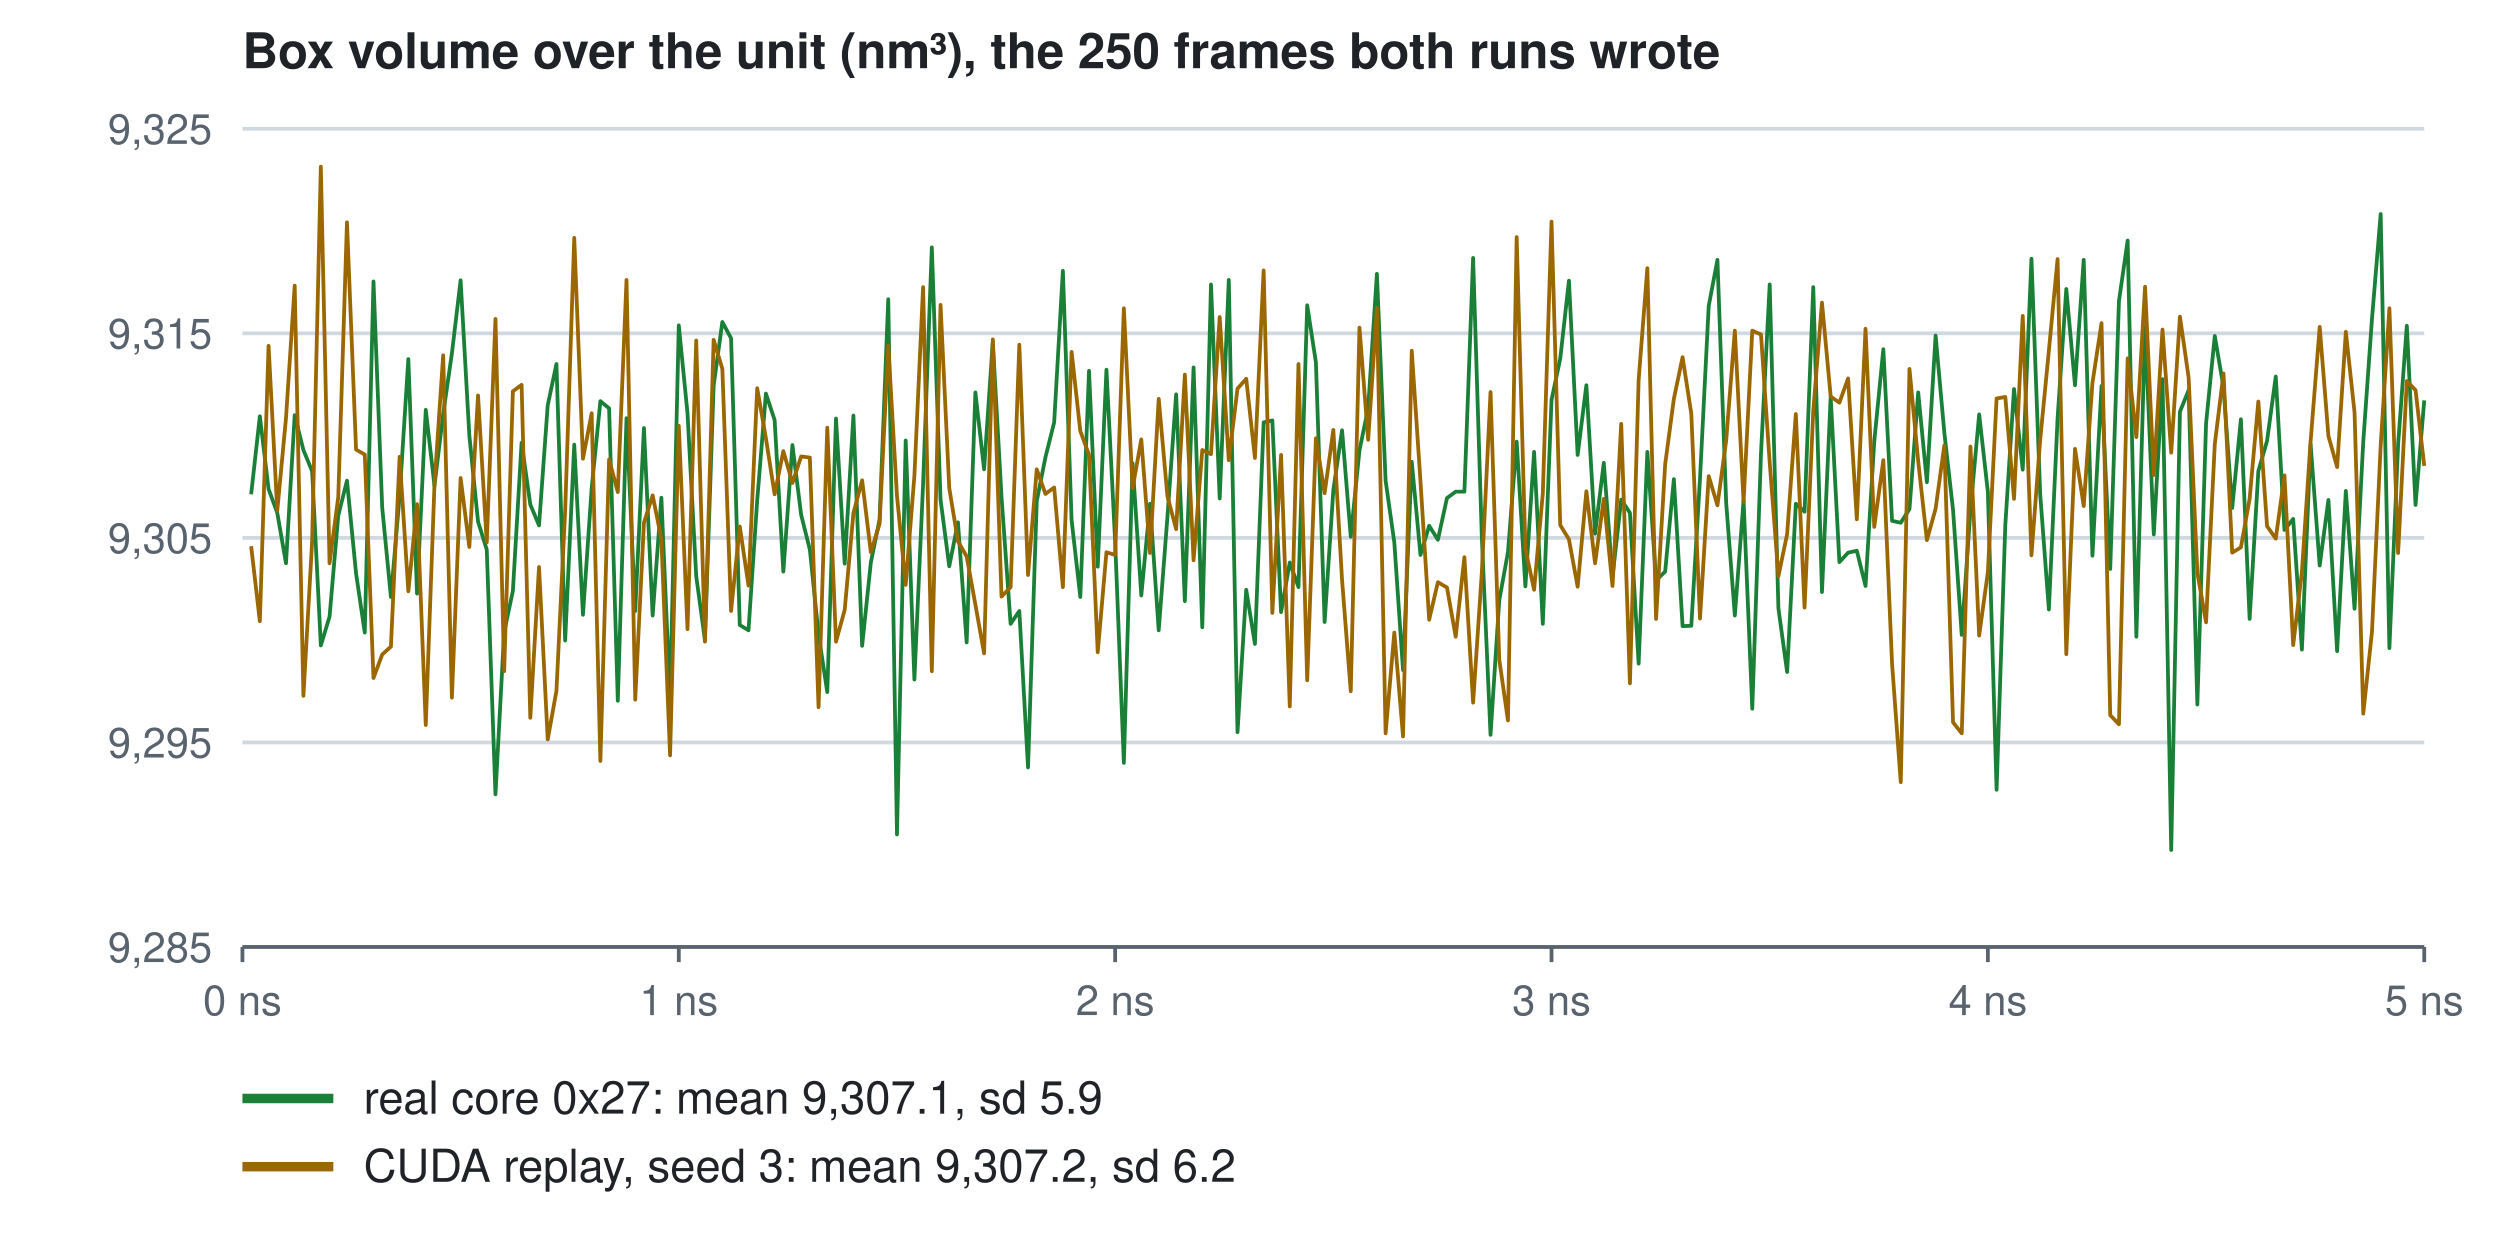
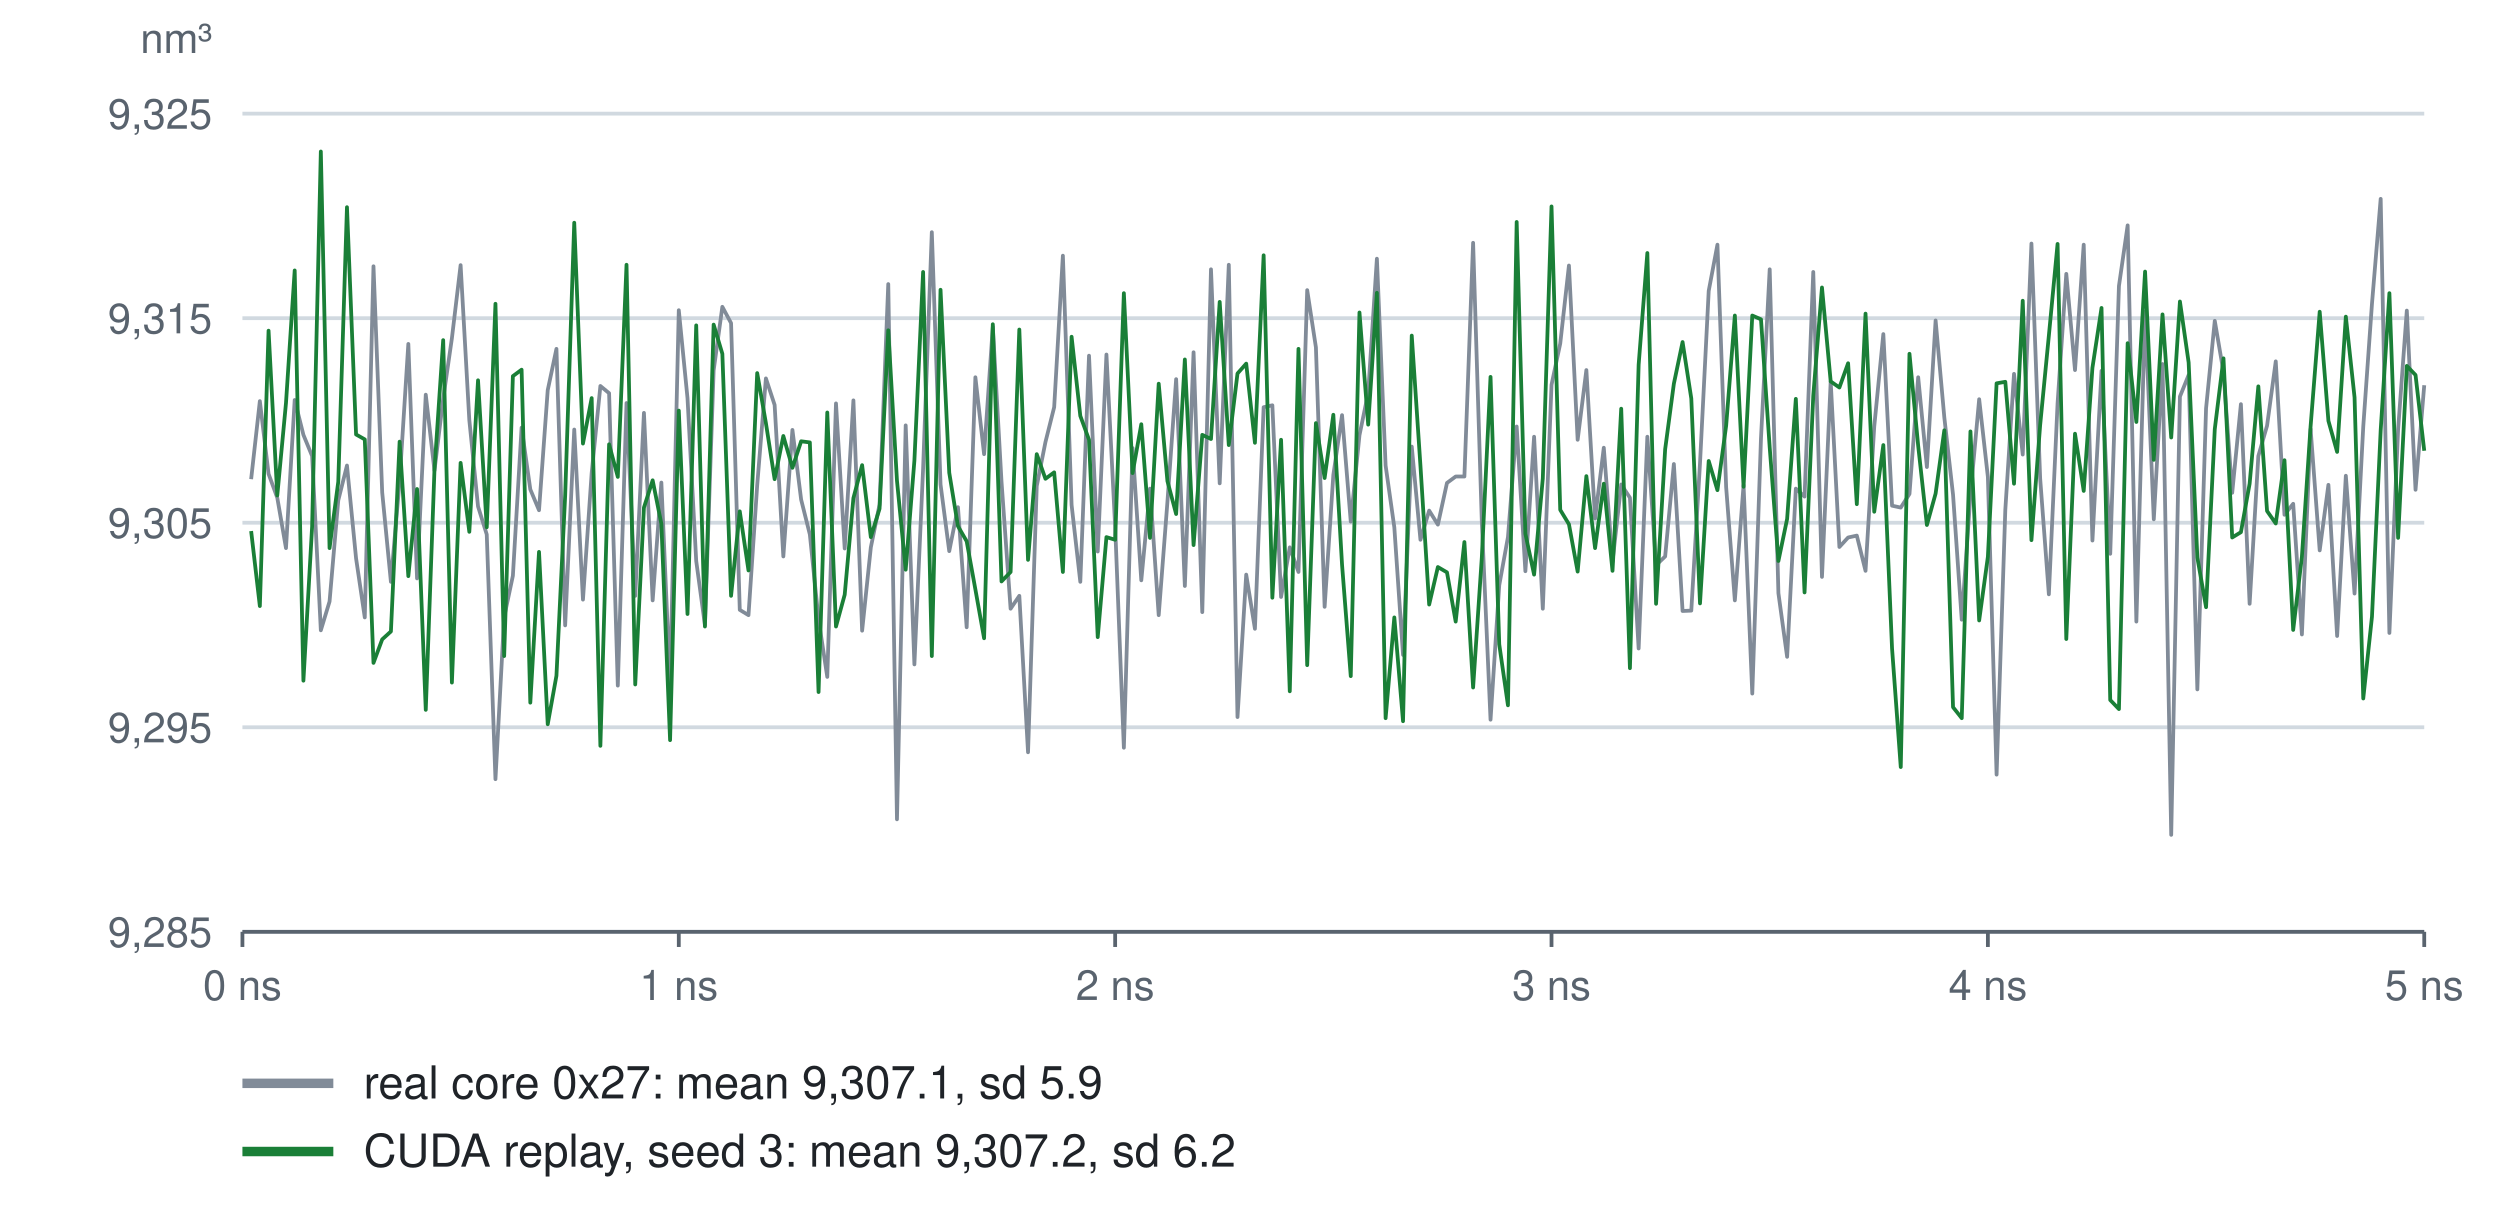
- <svg xmlns="http://www.w3.org/2000/svg" width="660" height="326" viewBox="0 0 660 326" role="img" aria-label="Box volume over the unit, real run against the CUDA replay" font-family="-apple-system, BlinkMacSystemFont, 'Segoe UI', Helvetica, Arial, sans-serif">
-   <text x="64.0" y="18.0" font-size="13" fill="#1f2328" text-anchor="start" font-weight="600">Box volume over the unit (nm³), the 250 frames both runs wrote</text>
-   <line x1="64.0" y1="250.0" x2="640.0" y2="250.0" stroke="#d1d9e0" stroke-width="1.0" />
-   <text x="56.0" y="254.0" font-size="11" fill="#59636e" text-anchor="end" font-weight="normal">9,285</text>
-   <line x1="64.0" y1="196.0" x2="640.0" y2="196.0" stroke="#d1d9e0" stroke-width="1.0" />
-   <text x="56.0" y="200.0" font-size="11" fill="#59636e" text-anchor="end" font-weight="normal">9,295</text>
-   <line x1="64.0" y1="142.0" x2="640.0" y2="142.0" stroke="#d1d9e0" stroke-width="1.0" />
-   <text x="56.0" y="146.0" font-size="11" fill="#59636e" text-anchor="end" font-weight="normal">9,305</text>
-   <line x1="64.0" y1="88.0" x2="640.0" y2="88.0" stroke="#d1d9e0" stroke-width="1.0" />
-   <text x="56.0" y="92.0" font-size="11" fill="#59636e" text-anchor="end" font-weight="normal">9,315</text>
-   <line x1="64.0" y1="34.0" x2="640.0" y2="34.0" stroke="#d1d9e0" stroke-width="1.0" />
-   <text x="56.0" y="38.0" font-size="11" fill="#59636e" text-anchor="end" font-weight="normal">9,325</text>
-   <line x1="64.0" y1="250.0" x2="64.0" y2="254.0" stroke="#59636e" stroke-width="1.0" />
-   <text x="64.0" y="268.0" font-size="11" fill="#59636e" text-anchor="middle" font-weight="normal">0 ns</text>
-   <line x1="179.2" y1="250.0" x2="179.2" y2="254.0" stroke="#59636e" stroke-width="1.0" />
-   <text x="179.2" y="268.0" font-size="11" fill="#59636e" text-anchor="middle" font-weight="normal">1 ns</text>
-   <line x1="294.4" y1="250.0" x2="294.4" y2="254.0" stroke="#59636e" stroke-width="1.0" />
-   <text x="294.4" y="268.0" font-size="11" fill="#59636e" text-anchor="middle" font-weight="normal">2 ns</text>
-   <line x1="409.6" y1="250.0" x2="409.6" y2="254.0" stroke="#59636e" stroke-width="1.0" />
-   <text x="409.6" y="268.0" font-size="11" fill="#59636e" text-anchor="middle" font-weight="normal">3 ns</text>
-   <line x1="524.8" y1="250.0" x2="524.8" y2="254.0" stroke="#59636e" stroke-width="1.0" />
-   <text x="524.8" y="268.0" font-size="11" fill="#59636e" text-anchor="middle" font-weight="normal">4 ns</text>
-   <line x1="640.0" y1="250.0" x2="640.0" y2="254.0" stroke="#59636e" stroke-width="1.0" />
-   <text x="640.0" y="268.0" font-size="11" fill="#59636e" text-anchor="middle" font-weight="normal">5 ns</text>
-   <line x1="64.0" y1="250.0" x2="640.0" y2="250.0" stroke="#59636e" stroke-width="1.0" />
-   <polyline points="66.3,130.5 68.6,109.9 70.9,129.1 73.2,135.4 75.5,148.7 77.8,109.6 80.1,118.8 82.4,124.4 84.7,170.4 87.0,162.8 89.3,136.1 91.6,126.9 94.0,151.4 96.3,167.0 98.6,74.3 100.9,134.0 103.2,157.6 105.5,130.9 107.8,94.8 110.1,156.7 112.4,108.2 114.7,128.2 117.0,109.3 119.3,93.3 121.6,74.0 123.9,114.9 126.2,137.7 128.5,145.1 130.8,209.7 133.1,166.9 135.4,156.0 137.7,116.9 140.0,133.2 142.3,138.7 144.6,107.0 146.9,96.1 149.2,169.1 151.6,117.4 153.9,162.3 156.2,128.9 158.5,105.9 160.8,107.8 163.1,185.0 165.4,110.4 167.7,161.3 170.0,113.0 172.3,162.5 174.6,131.4 176.9,184.6 179.2,85.9 181.5,109.1 183.8,152.1 186.1,169.0 188.4,101.8 190.7,85.0 193.0,89.3 195.3,165.0 197.6,166.4 199.9,132.1 202.2,103.9 204.5,110.9 206.8,150.9 209.2,117.5 211.5,135.9 213.8,145.1 216.1,167.5 218.4,182.7 220.7,110.5 223.0,148.8 225.3,109.7 227.6,170.5 229.9,148.5 232.2,137.2 234.5,79.0 236.8,220.3 239.1,116.3 241.4,179.4 243.7,127.7 246.0,65.3 248.3,131.9 250.6,149.5 252.9,137.9 255.2,169.6 257.5,103.6 259.8,123.9 262.1,90.3 264.4,131.2 266.8,164.7 269.1,161.3 271.4,202.6 273.7,132.3 276.0,120.7 278.3,111.5 280.6,71.5 282.9,137.3 285.2,157.6 287.5,97.9 289.8,149.6 292.1,97.6 294.4,143.0 296.7,201.4 299.0,122.3 301.3,157.2 303.6,133.0 305.9,166.4 308.2,136.5 310.5,104.1 312.8,158.7 315.1,97.0 317.4,165.6 319.7,75.1 322.0,131.6 324.4,73.9 326.7,193.3 329.0,155.7 331.3,170.0 333.6,111.5 335.9,111.0 338.2,161.6 340.5,148.5 342.8,155.0 345.1,80.6 347.4,95.7 349.7,164.2 352.0,129.4 354.3,113.6 356.6,141.7 358.9,118.9 361.2,107.7 363.5,72.3 365.8,126.9 368.1,143.2 370.4,176.9 372.7,121.9 375.0,146.5 377.3,138.8 379.6,142.5 382.0,131.5 384.3,129.8 386.6,129.8 388.9,68.1 391.2,141.7 393.5,194.0 395.8,158.5 398.1,145.8 400.4,116.6 402.7,154.8 405.0,119.3 407.3,164.7 409.6,105.6 411.9,94.7 414.2,74.1 416.5,120.1 418.8,101.7 421.1,140.9 423.4,122.2 425.7,152.3 428.0,131.9 430.3,135.4 432.6,175.2 434.9,119.3 437.2,153.2 439.6,150.9 441.9,126.5 444.2,165.3 446.5,165.2 448.8,126.3 451.1,80.8 453.4,68.6 455.7,132.6 458.0,162.5 460.3,132.1 462.6,187.1 464.9,119.7 467.2,75.1 469.5,160.6 471.8,177.4 474.1,133.0 476.4,135.1 478.7,75.8 481.0,156.3 483.3,104.7 485.6,148.4 487.9,145.9 490.2,145.4 492.5,154.7 494.8,116.6 497.2,92.2 499.5,137.5 501.8,138.0 504.1,134.4 506.4,103.6 508.7,127.3 511.0,88.6 513.3,114.2 515.6,134.6 517.9,167.6 520.2,134.6 522.5,109.4 524.8,129.9 527.1,208.5 529.4,138.6 531.7,102.7 534.0,124.0 536.3,68.3 538.6,130.3 540.9,160.9 543.2,110.5 545.5,76.3 547.8,101.7 550.1,68.6 552.4,146.7 554.8,101.9 557.1,150.2 559.4,79.5 561.7,63.5 564.0,168.1 566.3,86.3 568.6,141.1 570.9,100.1 573.2,224.4 575.5,108.7 577.8,103.0 580.1,186.0 582.4,111.8 584.7,88.7 587.0,102.2 589.3,134.1 591.6,110.7 593.9,163.4 596.2,124.4 598.5,116.4 600.8,99.4 603.1,139.9 605.4,137.0 607.7,171.5 610.0,117.3 612.4,149.3 614.7,132.0 617.0,171.9 619.3,129.6 621.6,160.7 623.9,116.6 626.2,84.2 628.5,56.5 630.8,171.1 633.1,117.4 635.4,86.0 637.7,133.3 640.0,105.7" fill="none" stroke="#1a7f37" stroke-width="1.0" stroke-linejoin="round" />
-   <polyline points="66.3,144.2 68.6,164.0 70.9,91.3 73.2,134.8 75.5,110.4 77.8,75.4 80.1,183.7 82.4,143.0 84.7,44.0 87.0,148.7 89.3,131.2 91.6,58.7 94.0,118.7 96.3,120.0 98.6,179.0 100.9,172.8 103.2,170.7 105.5,120.6 107.8,156.1 110.1,133.1 112.4,191.4 114.7,128.0 117.0,93.8 119.3,184.2 121.6,126.2 123.9,144.4 126.2,104.4 128.5,143.2 130.8,84.2 133.1,177.2 135.4,103.3 137.7,101.6 140.0,189.5 142.3,149.7 144.6,195.2 146.9,182.4 149.2,134.9 151.6,62.8 153.9,121.1 156.2,109.1 158.5,200.9 160.8,121.3 163.1,129.9 165.4,73.9 167.7,184.7 170.0,138.0 172.3,130.8 174.6,142.3 176.9,199.4 179.2,112.4 181.5,166.1 183.8,89.9 186.1,169.4 188.4,89.7 190.7,97.4 193.0,161.3 195.3,139.0 197.6,154.6 199.9,102.5 202.2,115.7 204.5,130.5 206.8,119.1 209.2,127.5 211.5,120.5 213.8,120.8 216.1,186.7 218.4,112.9 220.7,169.4 223.0,161.0 225.3,135.5 227.6,126.8 229.9,145.8 232.2,138.3 234.5,91.2 236.8,130.9 239.1,154.4 241.4,125.6 243.7,75.8 246.0,177.2 248.3,80.5 250.6,128.8 252.9,142.9 255.2,146.9 257.5,159.6 259.8,172.5 262.1,89.6 264.4,157.5 266.8,155.0 269.1,91.0 271.4,151.8 273.7,123.9 276.0,130.4 278.3,128.7 280.6,155.0 282.9,92.9 285.2,113.8 287.5,120.1 289.8,172.2 292.1,145.8 294.4,146.5 296.7,81.4 299.0,128.9 301.3,116.0 303.6,146.0 305.9,105.3 308.2,131.0 310.5,139.7 312.8,98.9 315.1,147.9 317.4,118.8 319.7,119.9 322.0,83.7 324.4,121.5 326.7,102.6 329.0,100.0 331.3,120.9 333.6,71.4 335.9,161.8 338.2,120.1 340.5,186.5 342.8,96.1 345.1,179.6 347.4,115.7 349.7,130.2 352.0,113.5 354.3,153.1 356.6,182.5 358.9,86.5 361.2,116.1 363.5,81.3 365.8,193.6 368.1,167.0 370.4,194.4 372.7,92.6 375.0,127.0 377.3,163.6 379.6,153.7 382.0,155.1 384.3,168.1 386.6,147.1 388.9,185.5 391.2,151.2 393.5,103.5 395.8,174.1 398.1,190.2 400.4,62.6 402.7,144.9 405.0,155.7 407.3,130.3 409.6,58.5 411.9,138.6 414.2,142.4 416.5,154.9 418.8,129.7 421.1,148.7 423.4,131.7 425.7,154.7 428.0,111.9 430.3,180.4 432.6,100.3 434.9,70.8 437.2,163.4 439.6,122.6 441.9,105.3 444.2,94.3 446.5,109.2 448.8,163.3 451.1,125.7 453.4,133.4 455.7,116.4 458.0,87.3 460.3,132.5 462.6,87.3 464.9,88.3 467.2,122.1 469.5,152.1 471.8,141.0 474.1,109.3 476.4,160.4 478.7,108.5 481.0,79.9 483.3,104.7 485.6,106.3 487.9,99.9 490.2,137.1 492.5,86.8 494.8,139.1 497.2,121.5 499.5,175.2 501.8,206.5 504.1,97.4 506.4,121.7 508.7,142.6 511.0,134.3 513.3,117.6 515.6,190.7 517.9,193.6 520.2,117.9 522.5,167.8 524.8,151.0 527.1,105.2 529.4,104.8 531.7,131.7 534.0,83.4 536.3,146.6 538.6,116.2 540.9,92.6 543.2,68.4 545.5,172.7 547.8,118.5 550.1,133.6 552.4,101.1 554.8,85.3 557.1,188.8 559.4,191.2 561.7,94.6 564.0,115.4 566.3,75.7 568.6,125.4 570.9,87.0 573.2,119.5 575.5,83.6 577.8,99.7 580.1,151.2 582.4,164.3 584.7,117.3 587.0,98.6 589.3,145.9 591.6,144.5 593.9,131.7 596.2,106.0 598.5,138.9 600.8,142.2 603.1,125.5 605.4,170.3 607.7,151.0 610.0,116.5 612.4,86.3 614.7,115.1 617.0,123.3 619.3,87.6 621.6,108.9 623.9,188.4 626.2,166.8 628.5,117.6 630.8,81.4 633.1,146.0 635.4,100.6 637.7,103.0 640.0,123.0" fill="none" stroke="#9a6700" stroke-width="1.0" stroke-linejoin="round" />
-   <line x1="64.0" y1="290.0" x2="88.0" y2="290.0" stroke="#1a7f37" stroke-width="2.5" />
-   <text x="96.0" y="294.0" font-size="12" fill="#1f2328" text-anchor="start" font-weight="normal">real core 0x27: mean 9,307.1, sd 5.9</text>
-   <line x1="64.0" y1="308.0" x2="88.0" y2="308.0" stroke="#9a6700" stroke-width="2.5" />
-   <text x="96.0" y="312.0" font-size="12" fill="#1f2328" text-anchor="start" font-weight="normal">CUDA replay, seed 3: mean 9,307.2, sd 6.2</text>
+ <svg xmlns="http://www.w3.org/2000/svg" width="660" height="322" viewBox="0 0 660 322" role="img" aria-label="Box volume over the unit, real run against the CUDA replay" font-family="-apple-system, BlinkMacSystemFont, 'Segoe UI', Helvetica, Arial, sans-serif">
+   <line x1="64.0" y1="246.0" x2="640.0" y2="246.0" stroke="#d1d9e0" stroke-width="1.0" />
+   <text x="56.0" y="250.0" font-size="11" fill="#59636e" text-anchor="end" font-weight="normal">9,285</text>
+   <line x1="64.0" y1="192.0" x2="640.0" y2="192.0" stroke="#d1d9e0" stroke-width="1.0" />
+   <text x="56.0" y="196.0" font-size="11" fill="#59636e" text-anchor="end" font-weight="normal">9,295</text>
+   <line x1="64.0" y1="138.0" x2="640.0" y2="138.0" stroke="#d1d9e0" stroke-width="1.0" />
+   <text x="56.0" y="142.0" font-size="11" fill="#59636e" text-anchor="end" font-weight="normal">9,305</text>
+   <line x1="64.0" y1="84.0" x2="640.0" y2="84.0" stroke="#d1d9e0" stroke-width="1.0" />
+   <text x="56.0" y="88.0" font-size="11" fill="#59636e" text-anchor="end" font-weight="normal">9,315</text>
+   <line x1="64.0" y1="30.0" x2="640.0" y2="30.0" stroke="#d1d9e0" stroke-width="1.0" />
+   <text x="56.0" y="34.0" font-size="11" fill="#59636e" text-anchor="end" font-weight="normal">9,325</text>
+   <line x1="64.0" y1="246.0" x2="64.0" y2="250.0" stroke="#59636e" stroke-width="1.0" />
+   <text x="64.0" y="264.0" font-size="11" fill="#59636e" text-anchor="middle" font-weight="normal">0 ns</text>
+   <line x1="179.2" y1="246.0" x2="179.2" y2="250.0" stroke="#59636e" stroke-width="1.0" />
+   <text x="179.2" y="264.0" font-size="11" fill="#59636e" text-anchor="middle" font-weight="normal">1 ns</text>
+   <line x1="294.4" y1="246.0" x2="294.4" y2="250.0" stroke="#59636e" stroke-width="1.0" />
+   <text x="294.4" y="264.0" font-size="11" fill="#59636e" text-anchor="middle" font-weight="normal">2 ns</text>
+   <line x1="409.6" y1="246.0" x2="409.6" y2="250.0" stroke="#59636e" stroke-width="1.0" />
+   <text x="409.6" y="264.0" font-size="11" fill="#59636e" text-anchor="middle" font-weight="normal">3 ns</text>
+   <line x1="524.8" y1="246.0" x2="524.8" y2="250.0" stroke="#59636e" stroke-width="1.0" />
+   <text x="524.8" y="264.0" font-size="11" fill="#59636e" text-anchor="middle" font-weight="normal">4 ns</text>
+   <line x1="640.0" y1="246.0" x2="640.0" y2="250.0" stroke="#59636e" stroke-width="1.0" />
+   <text x="640.0" y="264.0" font-size="11" fill="#59636e" text-anchor="middle" font-weight="normal">5 ns</text>
+   <line x1="64.0" y1="246.0" x2="640.0" y2="246.0" stroke="#59636e" stroke-width="1.0" />
+   <text x="56.0" y="14.0" font-size="11" fill="#59636e" text-anchor="end" font-weight="normal">nm³</text>
+   <polyline points="66.3,126.5 68.6,105.9 70.9,125.1 73.2,131.4 75.5,144.7 77.8,105.6 80.1,114.8 82.4,120.4 84.7,166.4 87.0,158.8 89.3,132.1 91.6,122.9 94.0,147.4 96.3,163.0 98.6,70.3 100.9,130.0 103.2,153.6 105.5,126.9 107.8,90.8 110.1,152.7 112.4,104.2 114.7,124.2 117.0,105.3 119.3,89.3 121.6,70.0 123.9,110.9 126.2,133.7 128.5,141.1 130.8,205.7 133.1,162.9 135.4,152.0 137.7,112.9 140.0,129.2 142.3,134.7 144.6,103.0 146.9,92.1 149.2,165.1 151.6,113.4 153.9,158.3 156.2,124.9 158.5,101.9 160.8,103.8 163.1,181.0 165.4,106.4 167.7,157.3 170.0,109.0 172.3,158.5 174.6,127.4 176.9,180.6 179.2,81.9 181.5,105.1 183.8,148.1 186.1,165.0 188.4,97.8 190.7,81.0 193.0,85.3 195.3,161.0 197.6,162.4 199.9,128.1 202.2,99.9 204.5,106.9 206.8,146.9 209.2,113.5 211.5,131.9 213.8,141.1 216.1,163.5 218.4,178.7 220.7,106.5 223.0,144.8 225.3,105.7 227.6,166.5 229.9,144.5 232.2,133.2 234.5,75.0 236.8,216.3 239.1,112.3 241.4,175.4 243.7,123.7 246.0,61.3 248.3,127.9 250.6,145.5 252.9,133.9 255.2,165.6 257.5,99.6 259.8,119.9 262.1,86.3 264.4,127.2 266.8,160.7 269.1,157.3 271.4,198.6 273.7,128.3 276.0,116.7 278.3,107.5 280.6,67.5 282.9,133.3 285.2,153.6 287.5,93.9 289.8,145.6 292.1,93.6 294.4,139.0 296.7,197.4 299.0,118.3 301.3,153.2 303.6,129.0 305.9,162.4 308.2,132.5 310.5,100.1 312.8,154.7 315.1,93.0 317.4,161.6 319.7,71.1 322.0,127.6 324.4,69.9 326.7,189.3 329.0,151.7 331.3,166.0 333.6,107.5 335.9,107.0 338.2,157.6 340.5,144.5 342.8,151.0 345.1,76.6 347.4,91.7 349.7,160.2 352.0,125.4 354.3,109.6 356.6,137.7 358.9,114.9 361.2,103.7 363.5,68.3 365.8,122.9 368.1,139.2 370.4,172.9 372.7,117.9 375.0,142.5 377.3,134.8 379.6,138.5 382.0,127.5 384.3,125.8 386.6,125.8 388.9,64.1 391.2,137.7 393.5,190.0 395.8,154.5 398.1,141.8 400.4,112.6 402.7,150.8 405.0,115.3 407.3,160.7 409.6,101.6 411.9,90.7 414.2,70.1 416.5,116.1 418.8,97.7 421.1,136.9 423.4,118.2 425.7,148.3 428.0,127.9 430.3,131.4 432.6,171.2 434.9,115.3 437.2,149.2 439.6,146.9 441.9,122.5 444.2,161.3 446.5,161.2 448.8,122.3 451.1,76.8 453.4,64.6 455.7,128.6 458.0,158.5 460.3,128.1 462.6,183.1 464.9,115.7 467.2,71.1 469.5,156.6 471.8,173.4 474.1,129.0 476.4,131.1 478.7,71.8 481.0,152.3 483.3,100.7 485.6,144.4 487.9,141.9 490.2,141.4 492.5,150.7 494.8,112.6 497.2,88.2 499.5,133.5 501.8,134.0 504.1,130.4 506.4,99.6 508.7,123.3 511.0,84.6 513.3,110.2 515.6,130.6 517.9,163.6 520.2,130.6 522.5,105.4 524.8,125.9 527.1,204.5 529.4,134.6 531.7,98.7 534.0,120.0 536.3,64.3 538.6,126.3 540.9,156.9 543.2,106.5 545.5,72.3 547.8,97.7 550.1,64.6 552.4,142.7 554.8,97.9 557.1,146.2 559.4,75.5 561.7,59.5 564.0,164.1 566.3,82.3 568.6,137.1 570.9,96.1 573.2,220.4 575.5,104.7 577.8,99.0 580.1,182.0 582.4,107.8 584.7,84.7 587.0,98.2 589.3,130.1 591.6,106.7 593.9,159.4 596.2,120.4 598.5,112.4 600.8,95.4 603.1,135.9 605.4,133.0 607.7,167.5 610.0,113.3 612.4,145.3 614.7,128.0 617.0,167.9 619.3,125.6 621.6,156.7 623.9,112.6 626.2,80.2 628.5,52.5 630.8,167.1 633.1,113.4 635.4,82.0 637.7,129.3 640.0,101.7" fill="none" stroke="#818b98" stroke-width="1.0" stroke-linejoin="round" />
+   <polyline points="66.3,140.2 68.6,160.0 70.9,87.3 73.2,130.8 75.5,106.4 77.8,71.4 80.1,179.7 82.4,139.0 84.7,40.0 87.0,144.7 89.3,127.2 91.6,54.7 94.0,114.7 96.3,116.0 98.6,175.0 100.9,168.8 103.2,166.7 105.5,116.6 107.8,152.1 110.1,129.1 112.4,187.4 114.7,124.0 117.0,89.8 119.3,180.2 121.6,122.2 123.9,140.4 126.2,100.4 128.5,139.2 130.8,80.2 133.1,173.2 135.4,99.3 137.7,97.6 140.0,185.5 142.3,145.7 144.6,191.2 146.9,178.4 149.2,130.9 151.6,58.8 153.9,117.1 156.2,105.1 158.5,196.9 160.8,117.3 163.1,125.9 165.4,69.9 167.7,180.7 170.0,134.0 172.3,126.8 174.6,138.3 176.9,195.4 179.2,108.4 181.5,162.1 183.8,85.9 186.1,165.4 188.4,85.7 190.7,93.4 193.0,157.3 195.3,135.0 197.6,150.6 199.9,98.5 202.2,111.7 204.5,126.5 206.8,115.1 209.2,123.5 211.5,116.5 213.8,116.8 216.1,182.7 218.4,108.9 220.7,165.4 223.0,157.0 225.3,131.5 227.6,122.8 229.9,141.8 232.2,134.3 234.5,87.2 236.8,126.9 239.1,150.4 241.4,121.6 243.7,71.8 246.0,173.2 248.3,76.5 250.6,124.8 252.9,138.9 255.2,142.9 257.5,155.6 259.8,168.5 262.1,85.6 264.4,153.5 266.8,151.0 269.1,87.0 271.4,147.8 273.7,119.9 276.0,126.4 278.3,124.7 280.6,151.0 282.9,88.9 285.2,109.8 287.5,116.1 289.8,168.2 292.1,141.8 294.4,142.5 296.7,77.4 299.0,124.9 301.3,112.0 303.6,142.0 305.9,101.3 308.2,127.0 310.5,135.7 312.8,94.9 315.1,143.9 317.4,114.8 319.7,115.9 322.0,79.7 324.4,117.5 326.7,98.6 329.0,96.0 331.3,116.9 333.6,67.4 335.9,157.8 338.2,116.1 340.5,182.5 342.8,92.1 345.1,175.6 347.4,111.7 349.7,126.2 352.0,109.5 354.3,149.1 356.6,178.5 358.9,82.5 361.2,112.1 363.5,77.3 365.8,189.6 368.1,163.0 370.4,190.4 372.7,88.6 375.0,123.0 377.3,159.6 379.6,149.7 382.0,151.1 384.3,164.1 386.6,143.1 388.9,181.5 391.2,147.2 393.5,99.5 395.8,170.1 398.1,186.2 400.4,58.6 402.7,140.9 405.0,151.7 407.3,126.3 409.6,54.5 411.9,134.6 414.2,138.4 416.5,150.9 418.8,125.7 421.1,144.7 423.4,127.7 425.7,150.7 428.0,107.9 430.3,176.4 432.6,96.3 434.9,66.8 437.2,159.4 439.6,118.6 441.9,101.3 444.2,90.3 446.5,105.2 448.8,159.3 451.1,121.7 453.4,129.4 455.7,112.4 458.0,83.3 460.3,128.5 462.6,83.3 464.9,84.3 467.2,118.1 469.5,148.1 471.8,137.0 474.1,105.3 476.4,156.4 478.7,104.5 481.0,75.9 483.3,100.7 485.6,102.3 487.9,95.9 490.2,133.1 492.5,82.8 494.8,135.1 497.2,117.5 499.5,171.2 501.8,202.5 504.1,93.4 506.4,117.7 508.7,138.6 511.0,130.3 513.3,113.6 515.6,186.7 517.9,189.6 520.2,113.9 522.5,163.8 524.8,147.0 527.1,101.2 529.4,100.8 531.7,127.7 534.0,79.4 536.3,142.6 538.6,112.2 540.9,88.6 543.2,64.4 545.5,168.7 547.8,114.5 550.1,129.6 552.4,97.1 554.8,81.3 557.1,184.8 559.4,187.2 561.7,90.6 564.0,111.4 566.3,71.7 568.6,121.4 570.9,83.0 573.2,115.5 575.5,79.6 577.8,95.7 580.1,147.2 582.4,160.3 584.7,113.3 587.0,94.6 589.3,141.9 591.6,140.5 593.9,127.7 596.2,102.0 598.5,134.9 600.8,138.2 603.1,121.5 605.4,166.3 607.7,147.0 610.0,112.5 612.4,82.3 614.7,111.1 617.0,119.3 619.3,83.6 621.6,104.9 623.9,184.4 626.2,162.8 628.5,113.6 630.8,77.4 633.1,142.0 635.4,96.6 637.7,99.0 640.0,119.0" fill="none" stroke="#1a7f37" stroke-width="1.0" stroke-linejoin="round" />
+   <line x1="64.0" y1="286.0" x2="88.0" y2="286.0" stroke="#818b98" stroke-width="2.5" />
+   <text x="96.0" y="290.0" font-size="12" fill="#1f2328" text-anchor="start" font-weight="normal">real core 0x27: mean 9,307.1, sd 5.9</text>
+   <line x1="64.0" y1="304.0" x2="88.0" y2="304.0" stroke="#1a7f37" stroke-width="2.5" />
+   <text x="96.0" y="308.0" font-size="12" fill="#1f2328" text-anchor="start" font-weight="normal">CUDA replay, seed 3: mean 9,307.2, sd 6.2</text>
</svg>
